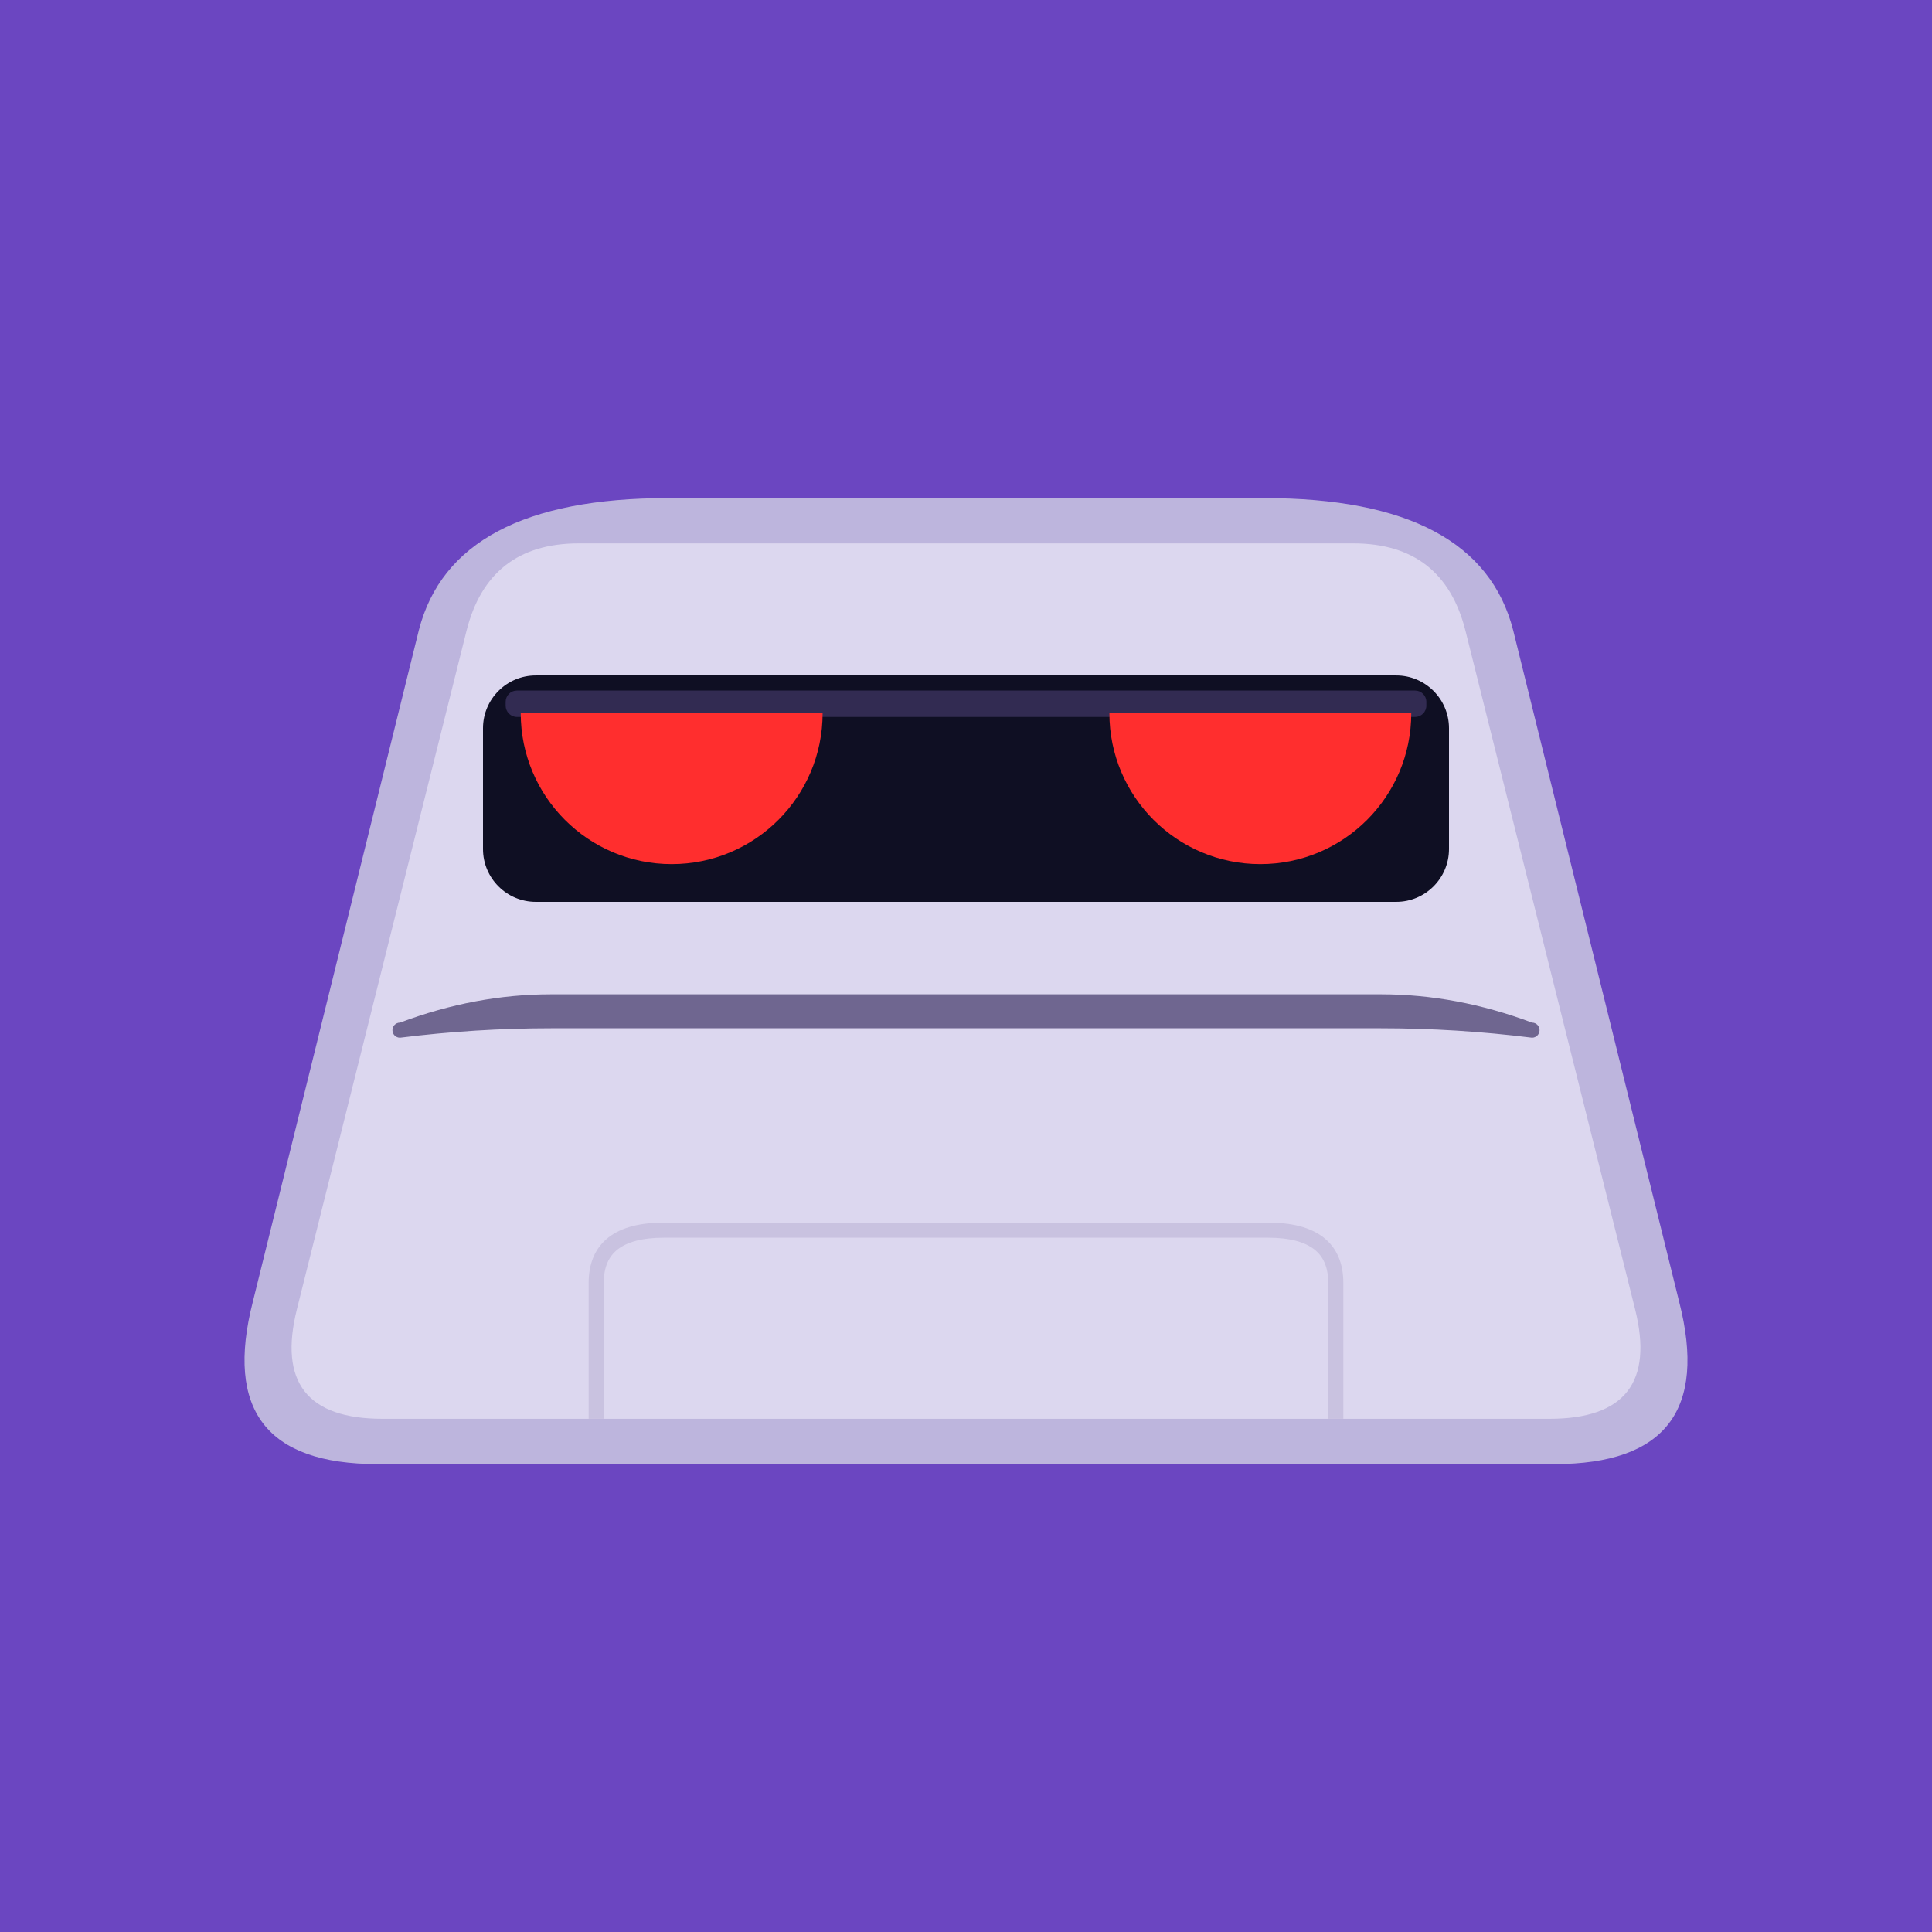
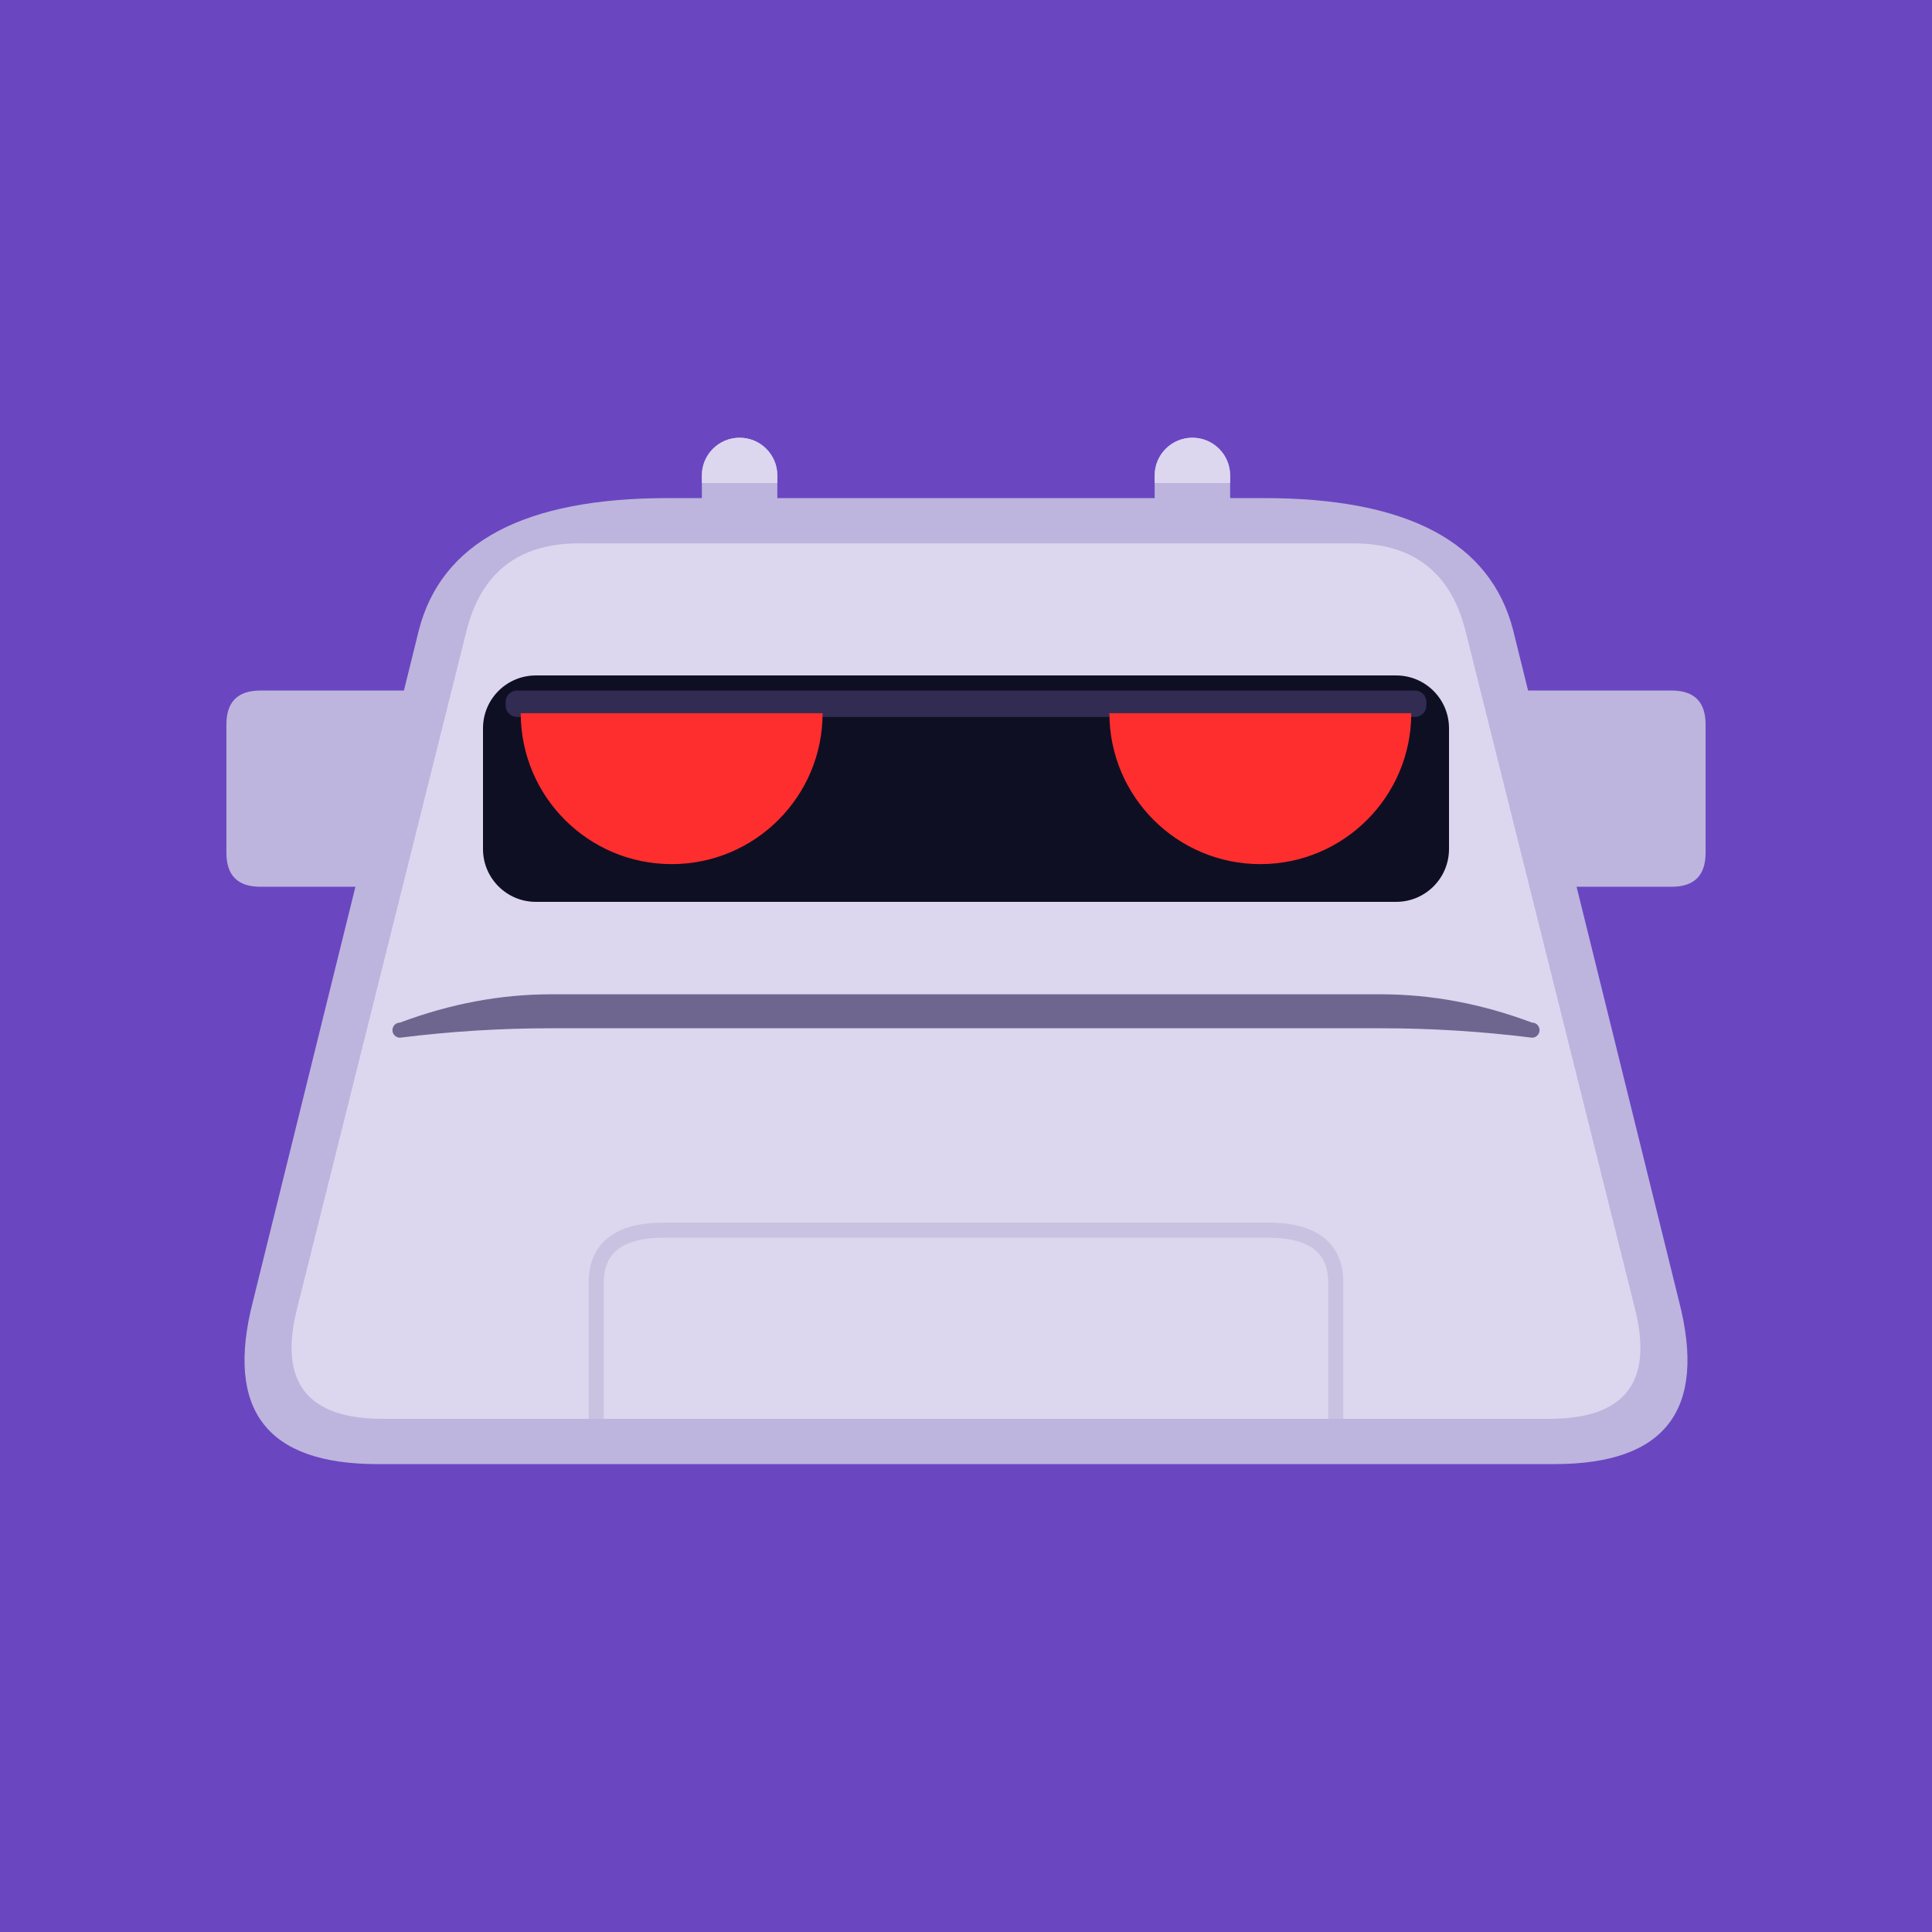
<svg xmlns="http://www.w3.org/2000/svg" viewBox="0 0 512 512" width="1024" height="1024">
  <rect width="512" height="512" fill="#6b46c1" />
+   <path d="M 112,183 L 69,183 Q 60,183 60,192 L 60,226 Q 60,235 69,235 L 112,235 Z" fill="#bdb5dd" />
+   <path d="M 400,183 L 443,183 Q 452,183 452,192 L 452,226 Q 452,235 443,235 L 400,235 Z" fill="#bdb5dd" />
+   <rect x="186" y="116" width="20" height="26" rx="10" fill="#bdb5dd" />
+   <rect x="306" y="116" width="20" height="26" rx="10" fill="#bdb5dd" />
+   <path d="M 186,128 L 186,126 A 10,10 0 0 1 206,126 L 206,128 Z" fill="#dcd7ef" />
+   <path d="M 306,128 L 306,126 A 10,10 0 0 1 326,126 L 326,128 Z" fill="#dcd7ef" />
  <path d="M 177,132 L 335,132 Q 392,132 401,167 L 445,345 Q 456,388 412,388 L 100,388 Q 56,388 67,345 L 111,167 Q 120,132 177,132 Z" fill="#bdb5dd" />
  <path d="M 153.4,144 L 358.6,144 Q 382.6,144 388.4,167.3 L 433.3,346.9 Q 440.6,376 410.6,376 L 101.4,376 Q 71.4,376 78.7,346.9 L 123.6,167.3 Q 129.4,144 153.4,144 Z" fill="#dcd7ef" />
  <path d="M 158,376 L 158,340 Q 158,326 176,326 L 336,326 Q 354,326 354,340 L 354,376" fill="none" stroke="#c9c2e0" stroke-width="4" />
  <rect x="128" y="179" width="256" height="60" rx="14" fill="#0f0f23" />
  <rect x="134" y="183" width="244" height="7" rx="3" fill="#322b52" />
  <path d="M 138,189 A 40,40 0 0 0 218,189 Z" fill="#ff2e2e" />
  <path d="M 294,189 A 40,40 0 0 0 374,189 Z" fill="#ff2e2e" />
  <path d="M 106,271 Q 126,263.5 146,263.5 L 366,263.5 Q 386,263.5 406,271 A 2,2 0 0 1 406,275 Q 386,272.5 366,272.5 L 146,272.5 Q 126,272.5 106,275 A 2,2 0 0 1 106,271 Z" fill="#6f6690" />
</svg>
